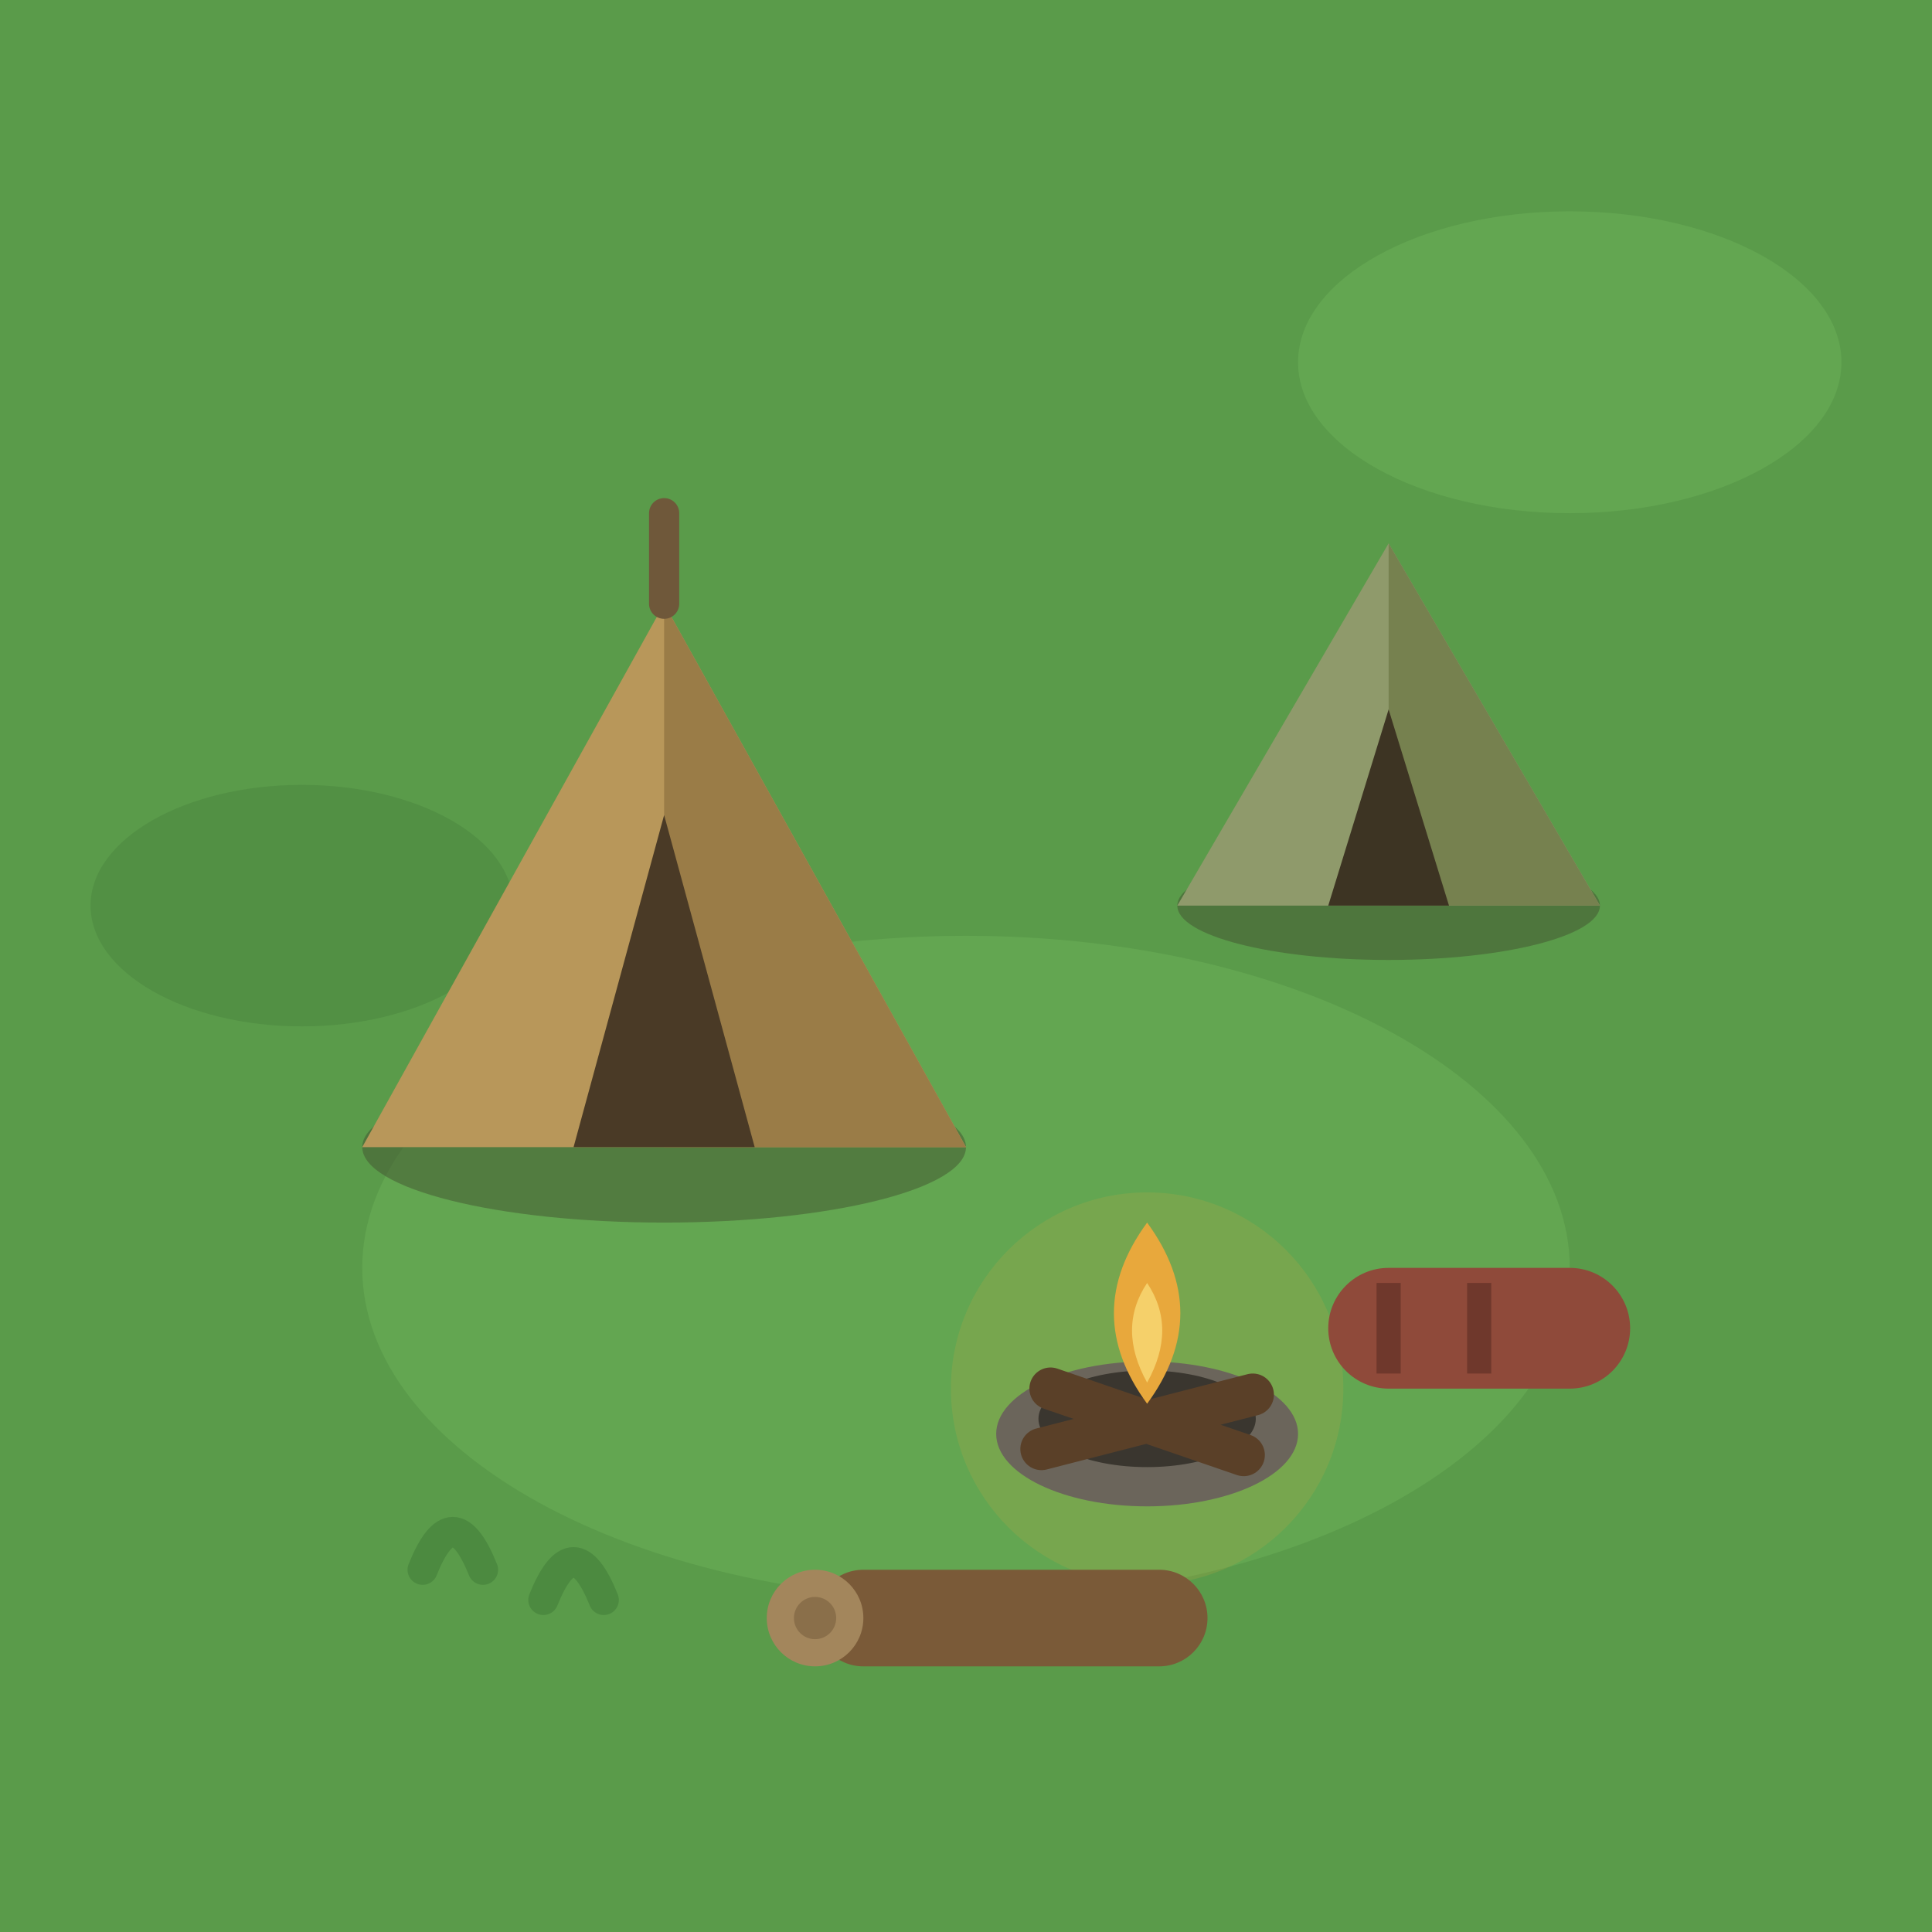
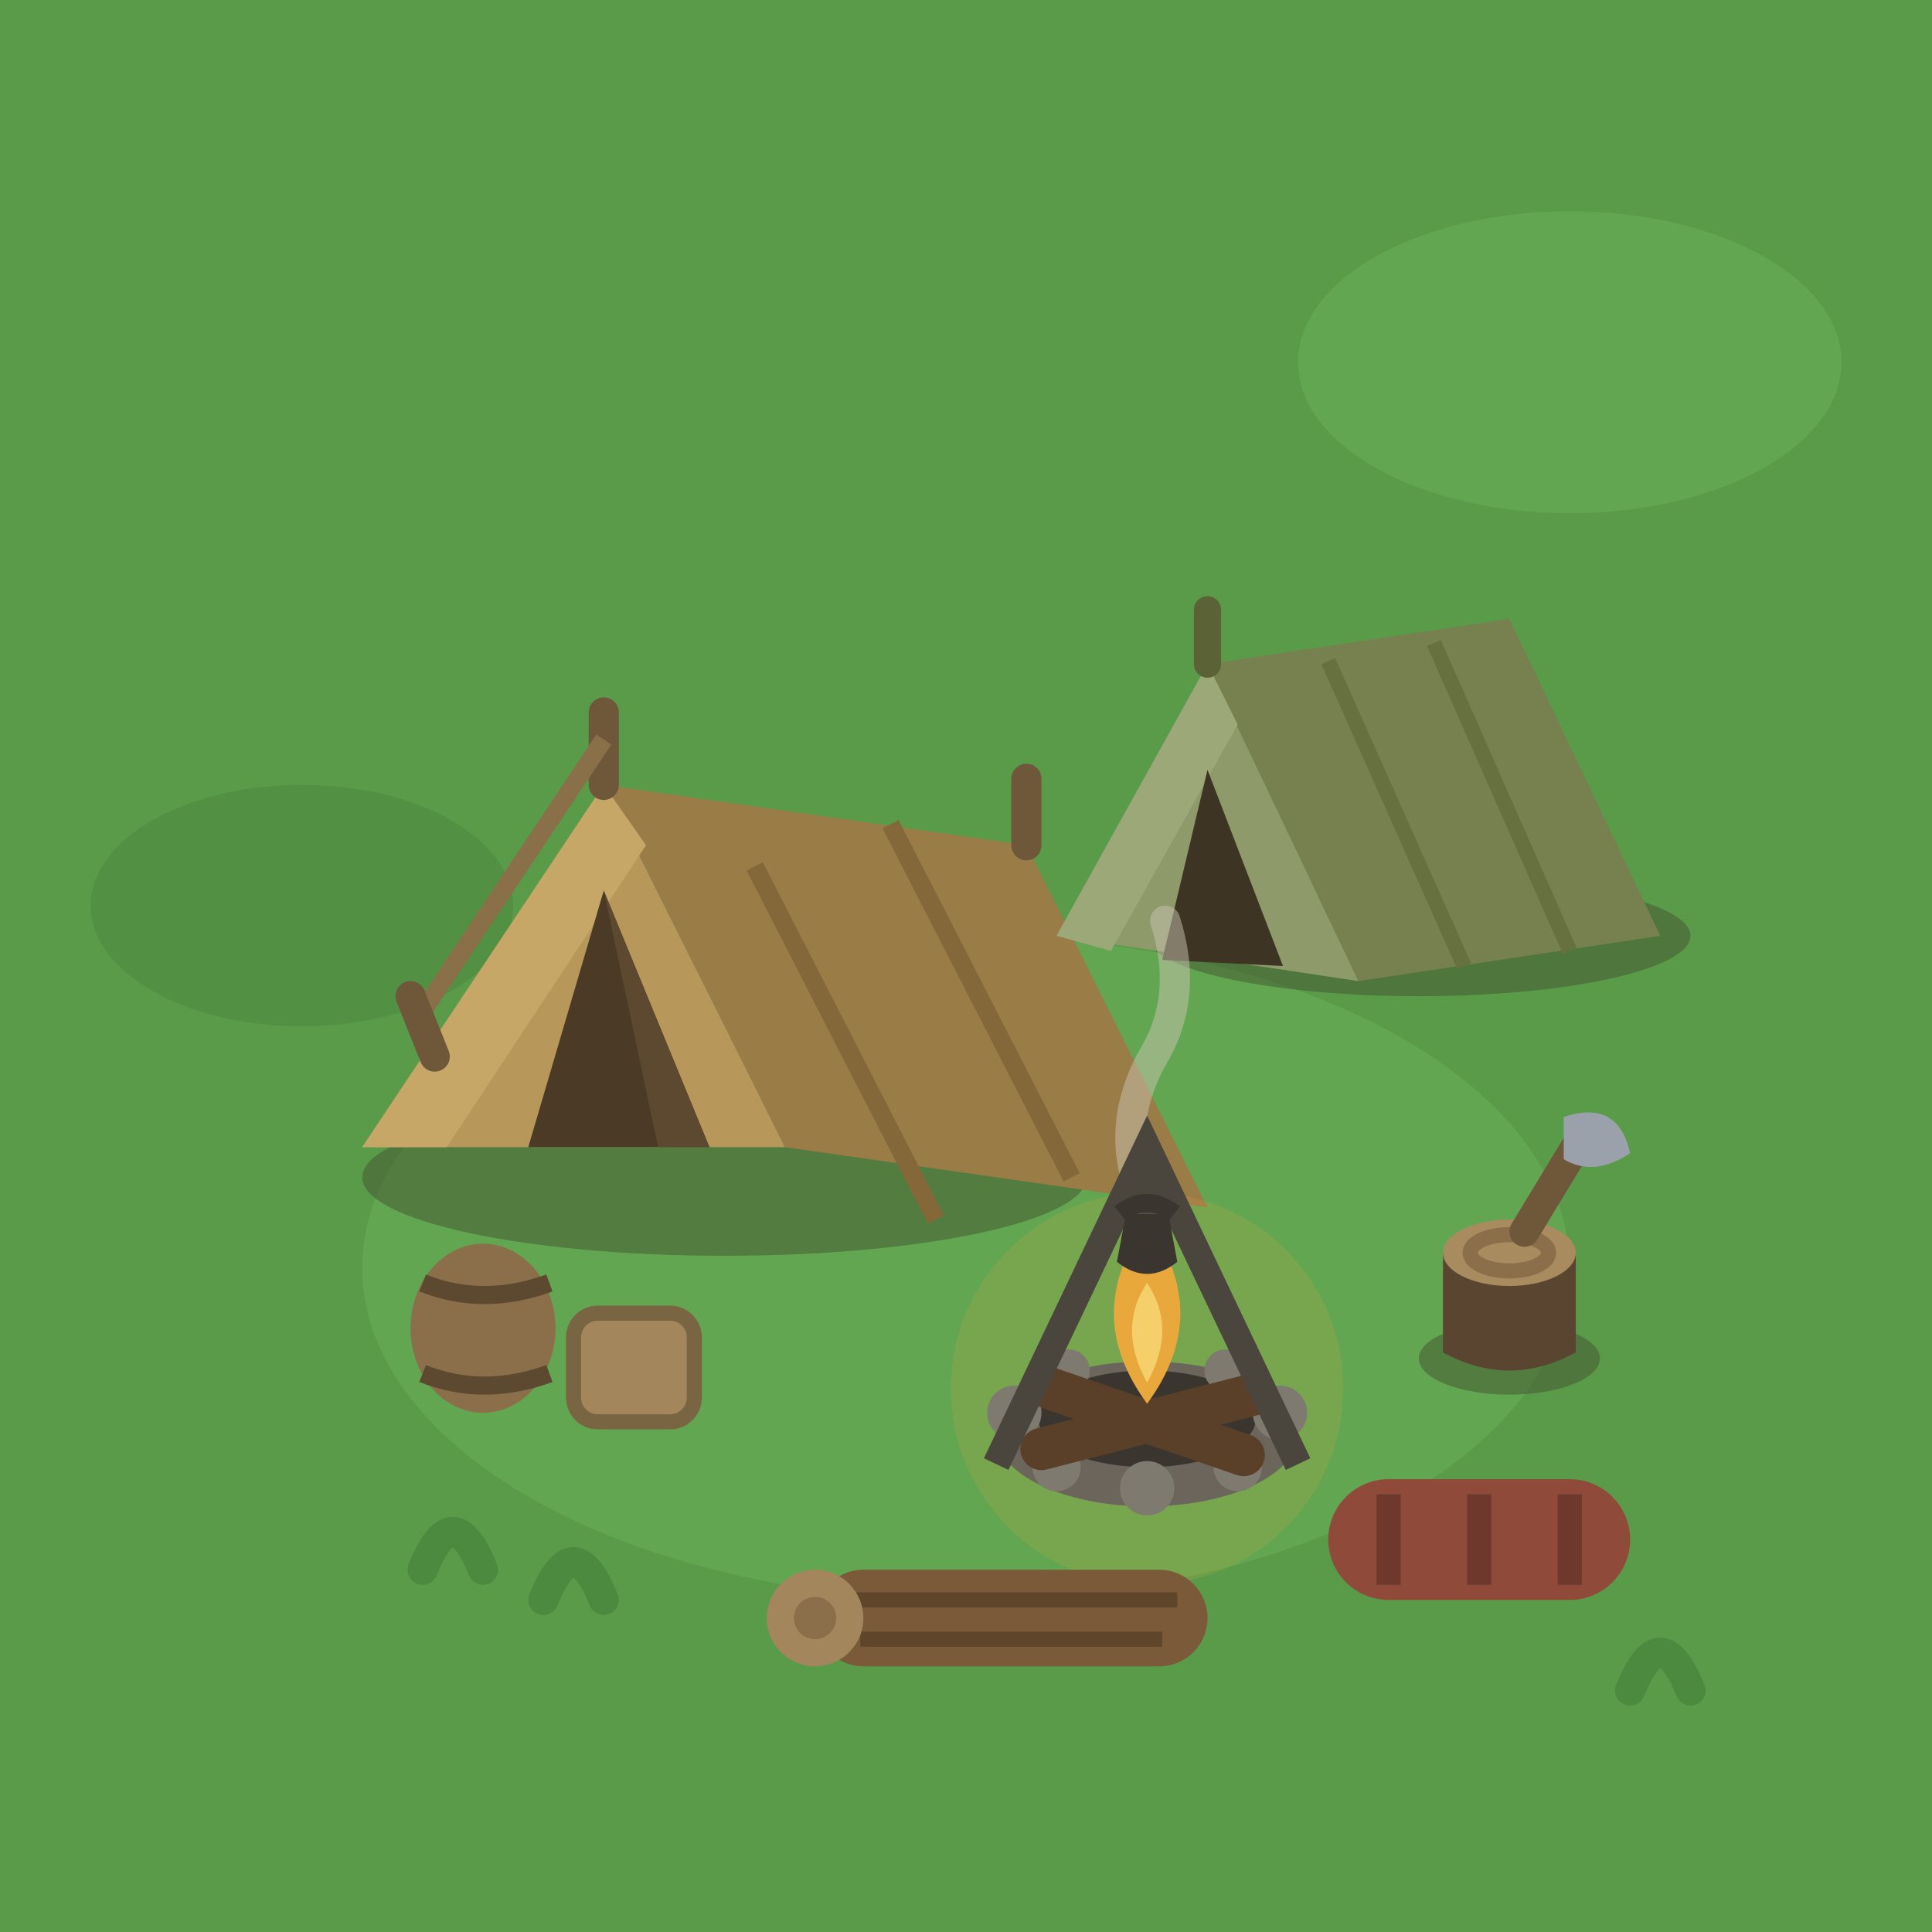
<svg xmlns="http://www.w3.org/2000/svg" viewBox="0 0 64 64">
  <rect width="64" height="64" fill="#5a9b4a" />
  <ellipse cx="52" cy="12" rx="9" ry="5" fill="#63a651" />
  <ellipse cx="10" cy="30" rx="7" ry="4" fill="#529044" />
  <ellipse cx="32" cy="42" rx="20" ry="11" fill="#63a651" />
  <g>
-     <ellipse cx="22" cy="38" rx="10" ry="2.5" fill="#42522f" opacity="0.5" />
-     <polygon points="12,38 22,20 32,38" fill="#b8975a" />
-     <polygon points="22,20 32,38 22,38" fill="#9a7c47" />
-     <polygon points="19,38 22,27 25,38" fill="#4a3a26" />
-     <path d="M22 20 L22 17" stroke="#6f583a" stroke-width="1" stroke-linecap="round" />
+     <ellipse cx="24" cy="39" rx="12" ry="2.6" fill="#42522f" opacity="0.5" />
+     <polygon points="20,26 34,28 40,40 26,38" fill="#9a7c47" />
+     <path d="M25 28.7 L31 40.4 M29.5 27.3 L35.5 39" stroke="#84683a" stroke-width="0.6" fill="none" />
+     <polygon points="12,38 20,26 26,38" fill="#b8975a" />
+     <path d="M12 38 L20 26 L21.4 28 L14.8 38 Z" fill="#c7a768" />
+     <polygon points="17.5,38 20,29.5 23.5,38" fill="#4a3a26" />
+     <path d="M20 29.5 L21.8 38 L23.5 38 Z" fill="#5c4930" />
+     <path d="M20 26 L20 23.6 M34 28 L34 25.8" stroke="#6f583a" stroke-width="1" stroke-linecap="round" />
+     <path d="M20 24.5 L14 33.5" stroke="#8a7048" stroke-width="0.6" fill="none" />
+     <path d="M13.6 33 L14.4 35" stroke="#6f583a" stroke-width="1" stroke-linecap="round" />
  </g>
  <g>
-     <ellipse cx="46" cy="30" rx="7" ry="1.8" fill="#42522f" opacity="0.5" />
-     <polygon points="39,30 46,18 53,30" fill="#8f9a6b" />
-     <polygon points="46,18 53,30 46,30" fill="#76814f" />
-     <polygon points="44,30 46,23.5 48,30" fill="#3d3423" />
+     <ellipse cx="47" cy="31" rx="9" ry="2" fill="#42522f" opacity="0.5" />
+     <polygon points="40,22 50,20.5 55,31 45,32.5" fill="#76814f" />
+     <path d="M44 21.9 L48.5 32 M47.5 21.3 L52 31.5" stroke="#67713f" stroke-width="0.5" fill="none" />
+     <polygon points="35,31 40,22 45,32.5" fill="#8f9a6b" />
+     <path d="M35 31 L40 22 L41 24 L36.8 31.5 Z" fill="#9da878" />
+     <polygon points="38.5,31.8 40,25.5 42.5,32" fill="#3d3423" />
+     <path d="M40 22 L40 20.2" stroke="#5a6236" stroke-width="0.9" stroke-linecap="round" />
  </g>
  <g>
    <circle cx="38" cy="46" r="6.5" fill="#e8a83c" opacity="0.15" />
    <ellipse cx="38" cy="47.5" rx="5" ry="2.4" fill="#6b655b" />
    <ellipse cx="38" cy="47" rx="3.6" ry="1.6" fill="#3a362f" />
+     <g fill="#7f7a70">
+       <circle cx="33.6" cy="46.8" r="0.9" />
+       <circle cx="35" cy="48.6" r="0.8" />
+       <circle cx="38" cy="49.3" r="0.9" />
+       <circle cx="41" cy="48.6" r="0.8" />
+       <circle cx="42.4" cy="46.8" r="0.9" />
+       <circle cx="40.6" cy="45.4" r="0.7" />
+       <circle cx="35.4" cy="45.4" r="0.7" />
+     </g>
    <path d="M34.5 48 L41.5 46.2 M34.8 46 L41.2 48.2" stroke="#5a4028" stroke-width="1.4" stroke-linecap="round" />
    <path d="M38 40.5 Q35.8 43.5 38 46.5 Q40.2 43.5 38 40.5" fill="#e8a83c" />
    <path d="M38 42.5 Q37 44 38 45.8 Q39 44 38 42.5" fill="#f5d06a" />
+     <path d="M38 40 Q36.8 37.5 38.2 35 Q39.4 33 38.6 30.5" stroke="#c9c4b2" stroke-width="1" fill="none" opacity="0.5" stroke-linecap="round" />
+     <path d="M33 48.5 L38 38 L43 48.5 M38 38 L38 40.2" stroke="#4a453d" stroke-width="0.9" fill="none" />
+     <path d="M37 41.8 Q38 42.6 39 41.8 L38.7 40.2 L37.3 40.2 Z" fill="#3a362f" />
+     <path d="M37.1 40.2 Q38 39.5 38.9 40.2" stroke="#3a362f" stroke-width="0.6" fill="none" />
  </g>
  <g>
    <rect x="27" y="52" width="13" height="3.2" rx="1.6" fill="#7a5a38" />
+     <path d="M28 53 L39 53 M28.5 54.3 L38.5 54.3" stroke="#5f4529" stroke-width="0.5" />
    <ellipse cx="27" cy="53.6" rx="1.6" ry="1.6" fill="#a3865c" />
    <circle cx="27" cy="53.6" r="0.7" fill="#8a6f4a" />
  </g>
  <g>
-     <rect x="44" y="42" width="10" height="4" rx="2" fill="#8f4a3a" />
-     <path d="M46 42.5 L46 45.5 M49 42.5 L49 45.5" stroke="#6f382c" stroke-width="0.8" />
+     <ellipse cx="50" cy="45" rx="3" ry="1.2" fill="#42522f" opacity="0.5" />
+     <path d="M47.8 44.8 L47.8 41.5 L52.2 41.5 L52.2 44.8 Q50 46 47.8 44.8 Z" fill="#5a4630" />
+     <ellipse cx="50" cy="41.5" rx="2.2" ry="1.1" fill="#a88b5e" />
+     <ellipse cx="50" cy="41.5" rx="1.3" ry="0.6" fill="none" stroke="#8a6f4a" stroke-width="0.5" />
+     <path d="M50.5 40.8 L52.5 37.5" stroke="#6f583a" stroke-width="1" stroke-linecap="round" />
+     <path d="M51.8 37 Q53.6 36.4 54 38.2 Q52.8 39 51.8 38.4 Z" fill="#9aa1ab" />
  </g>
-   <path d="M14 52 Q15 49.5 16 52 M18 53 Q19 50.5 20 53" stroke="#4c8a40" stroke-width="1" fill="none" stroke-linecap="round" />
+   <g>
+     <rect x="44" y="49" width="10" height="4" rx="2" fill="#8f4a3a" />
+     <path d="M46 49.5 L46 52.5 M49 49.5 L49 52.5 M52 49.5 L52 52.5" stroke="#6f382c" stroke-width="0.8" />
+   </g>
+   <g>
+     <ellipse cx="16" cy="44" rx="2.4" ry="2.8" fill="#8a6f4a" />
+     <path d="M14 42.5 Q16 43.3 18.2 42.5 M14 45.5 Q16 46.3 18.2 45.5" stroke="#5c4930" stroke-width="0.6" fill="none" />
+     <rect x="19" y="43.5" width="4" height="3.6" rx="0.8" fill="#a3865c" stroke="#7a6543" stroke-width="0.5" />
+   </g>
+   <path d="M14 52 Q15 49.5 16 52 M18 53 Q19 50.5 20 53 M54 56 Q55 53.5 56 56" stroke="#4c8a40" stroke-width="1" fill="none" stroke-linecap="round" />
</svg>
